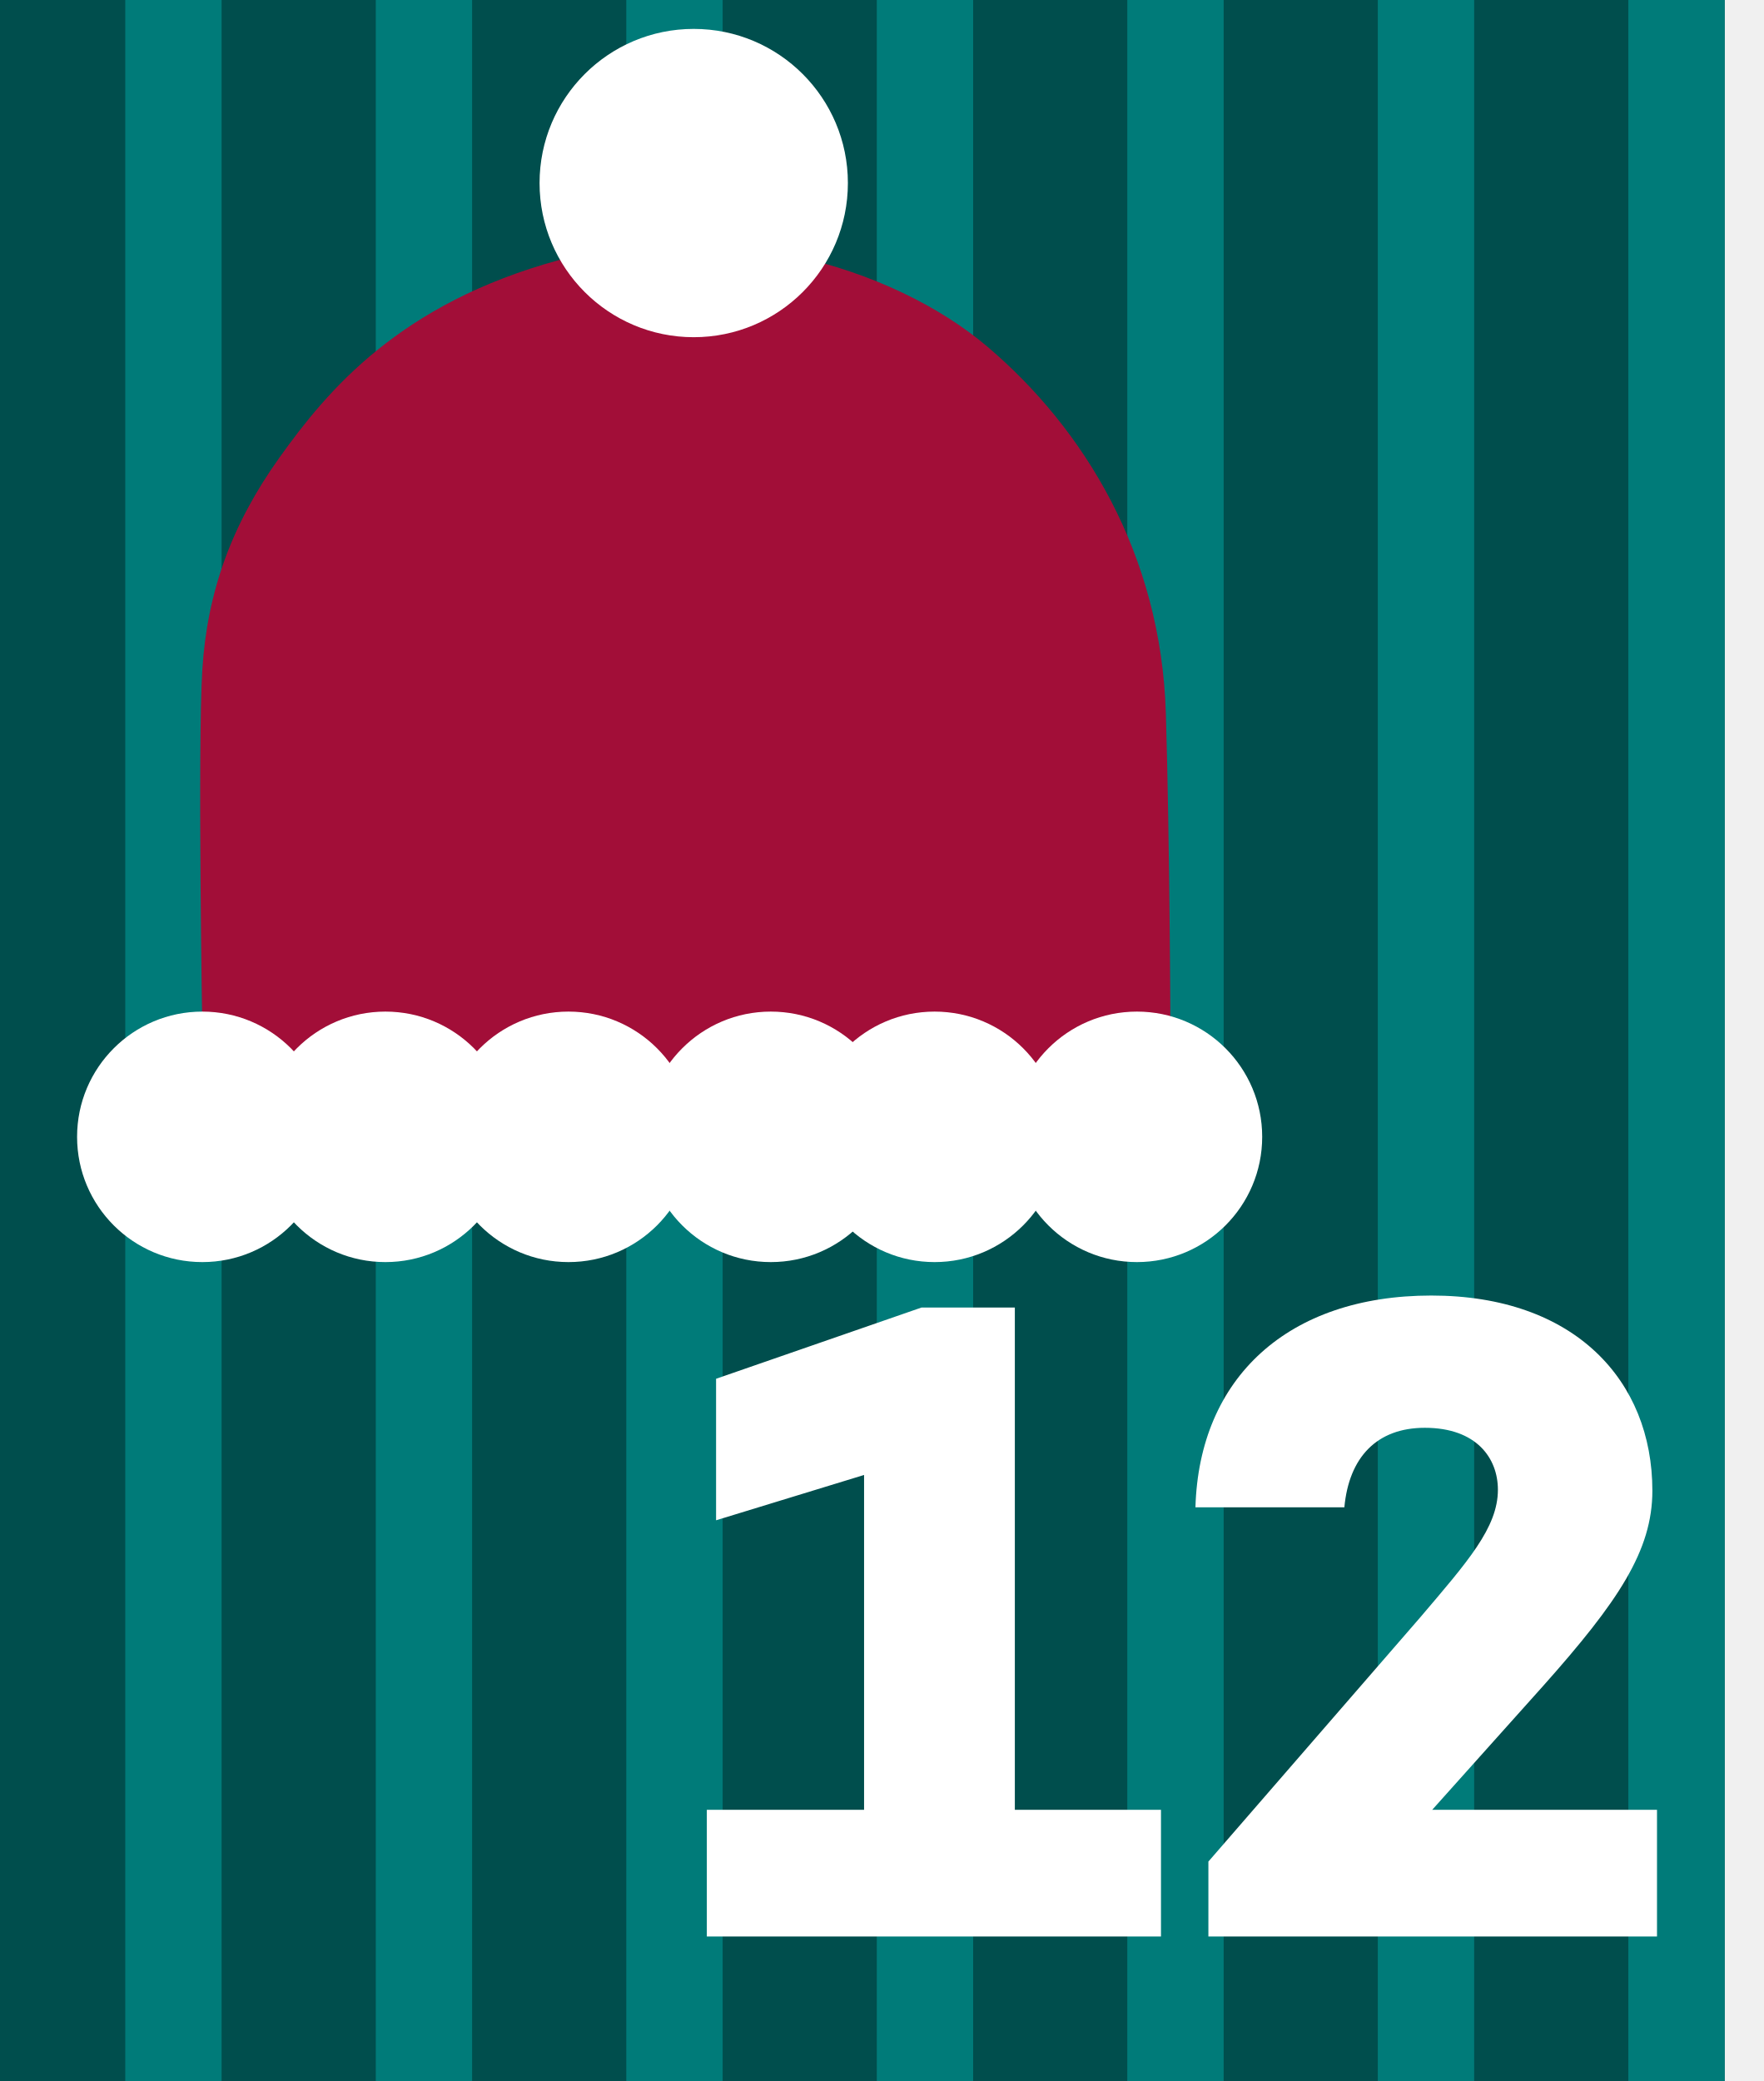
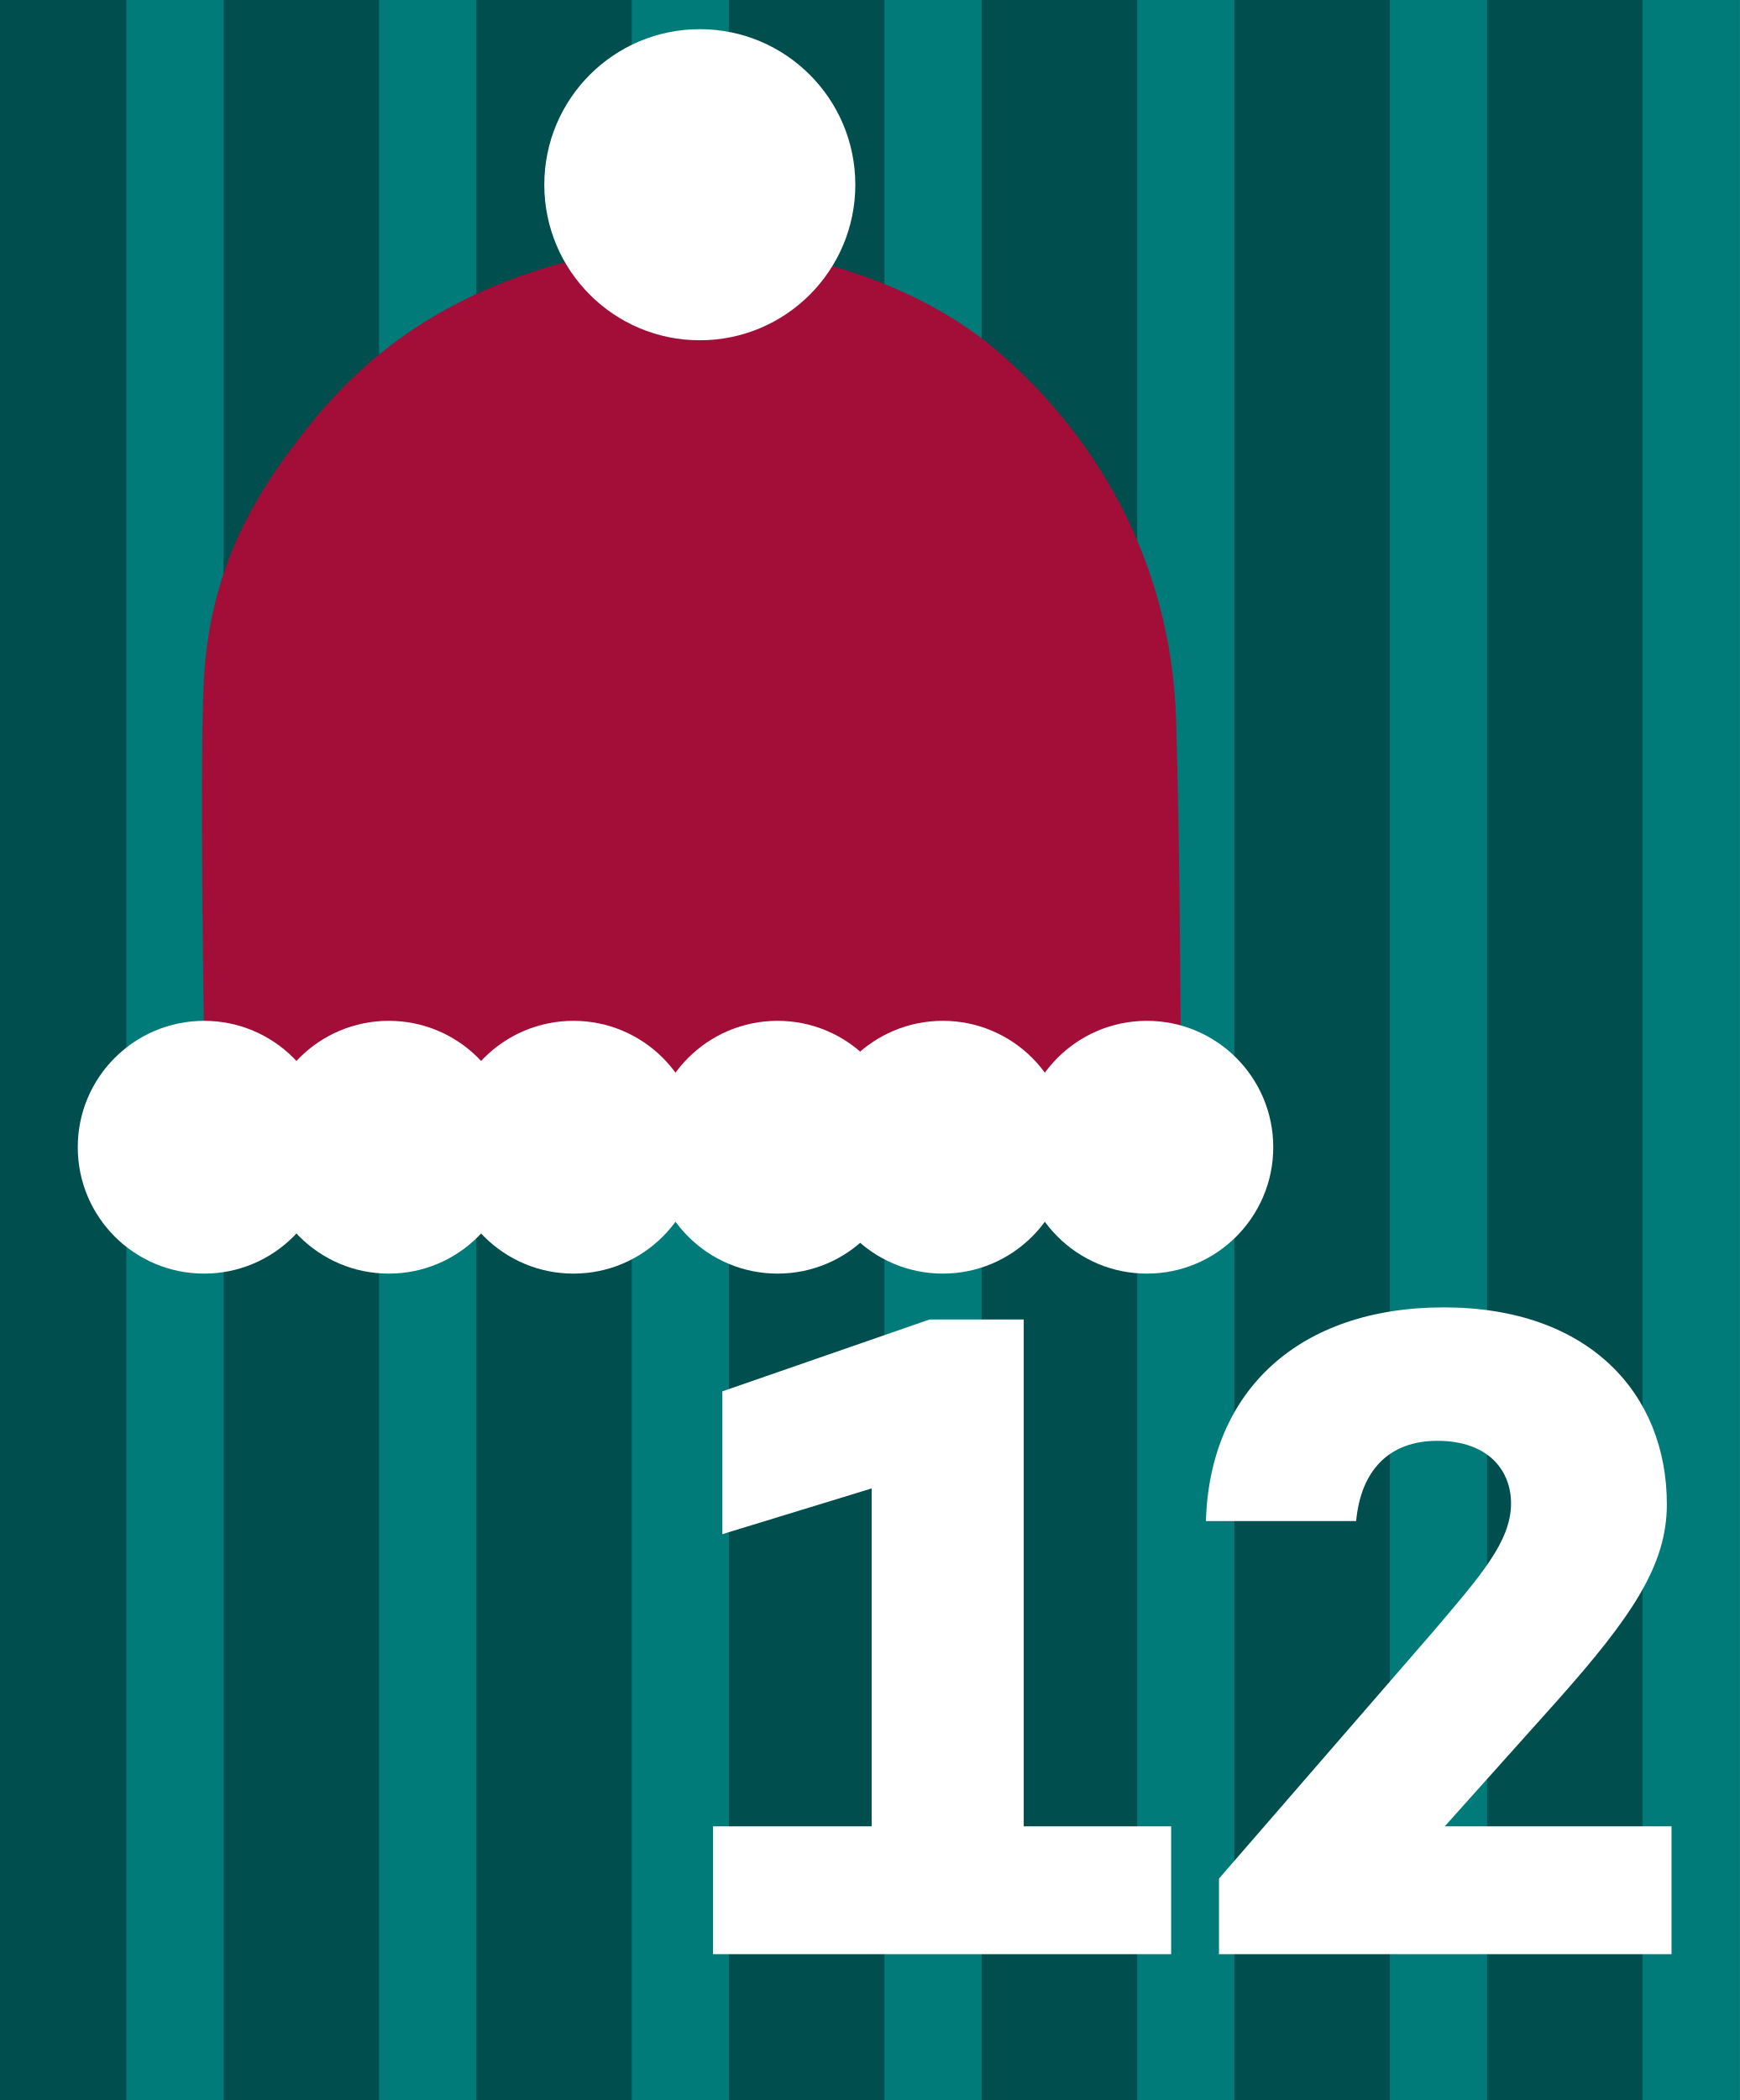
- <svg xmlns="http://www.w3.org/2000/svg" width="183" height="216" viewBox="0 0 183 216" fill="none">
-   <path d="M179 216L179 0L-1.52588e-05 0L-1.52588e-05 216L179 216Z" fill="#004E4D" />
+ <svg xmlns="http://www.w3.org/2000/svg" width="179" height="216" viewBox="0 0 179 216" fill="none">
+   <path d="M179 216L179 0L0 0L0 216L179 216Z" fill="#004E4D" />
  <rect x="179" width="216" height="10" transform="rotate(90 179 0)" fill="#007B79" />
  <rect x="153" width="216" height="10" transform="rotate(90 153 0)" fill="#007B79" />
  <rect x="127" width="216" height="10" transform="rotate(90 127 0)" fill="#007B79" />
  <rect x="101" width="216" height="10" transform="rotate(90 101 0)" fill="#007B79" />
  <rect x="75" width="216" height="10" transform="rotate(90 75 0)" fill="#007B79" />
  <rect x="49" width="216" height="10" transform="rotate(90 49 0)" fill="#007B79" />
  <rect x="23" width="216" height="10" transform="rotate(90 23 0)" fill="#007B79" />
  <path d="M21 69.5C20.5 77.5 21 107 21 107V116L121.5 115C121.5 106.833 121.4 87.2 121 74C120.5 57.5 112.5 44.5 102.5 36C92.5 27.5 74.5 22.5 58 27C41.5 31.5 34 40.5 29 47.5C24 54.5 21.5 61.5 21 69.5Z" fill="#A20E38" />
  <circle cx="72" cy="19" r="16" fill="white" />
  <circle cx="21" cy="118" r="13" fill="white" />
  <circle cx="40" cy="118" r="13" fill="white" />
  <circle cx="59" cy="118" r="13" fill="white" />
  <circle cx="80" cy="118" r="13" fill="white" />
  <circle cx="97" cy="118" r="13" fill="white" />
  <circle cx="118" cy="118" r="13" fill="white" />
  <path d="M105.328 187.848H120.496V201H73.36V187.848H89.68V153.096L74.32 157.8V143.112L95.632 135.72H105.328V187.848ZM148.648 187.848H171.976V201H125.416V193.224L147.4 167.88C152.296 162.12 155.464 158.568 155.464 154.632C155.464 151.368 153.256 148.2 147.88 148.2C142.888 148.2 140.008 151.272 139.528 156.456H124.072C124.456 143.016 133.672 134.472 148.552 134.472C163.432 134.472 171.496 143.304 171.496 154.728C171.496 160.968 167.944 166.248 160.168 174.984L148.648 187.848Z" fill="white" />
</svg>
